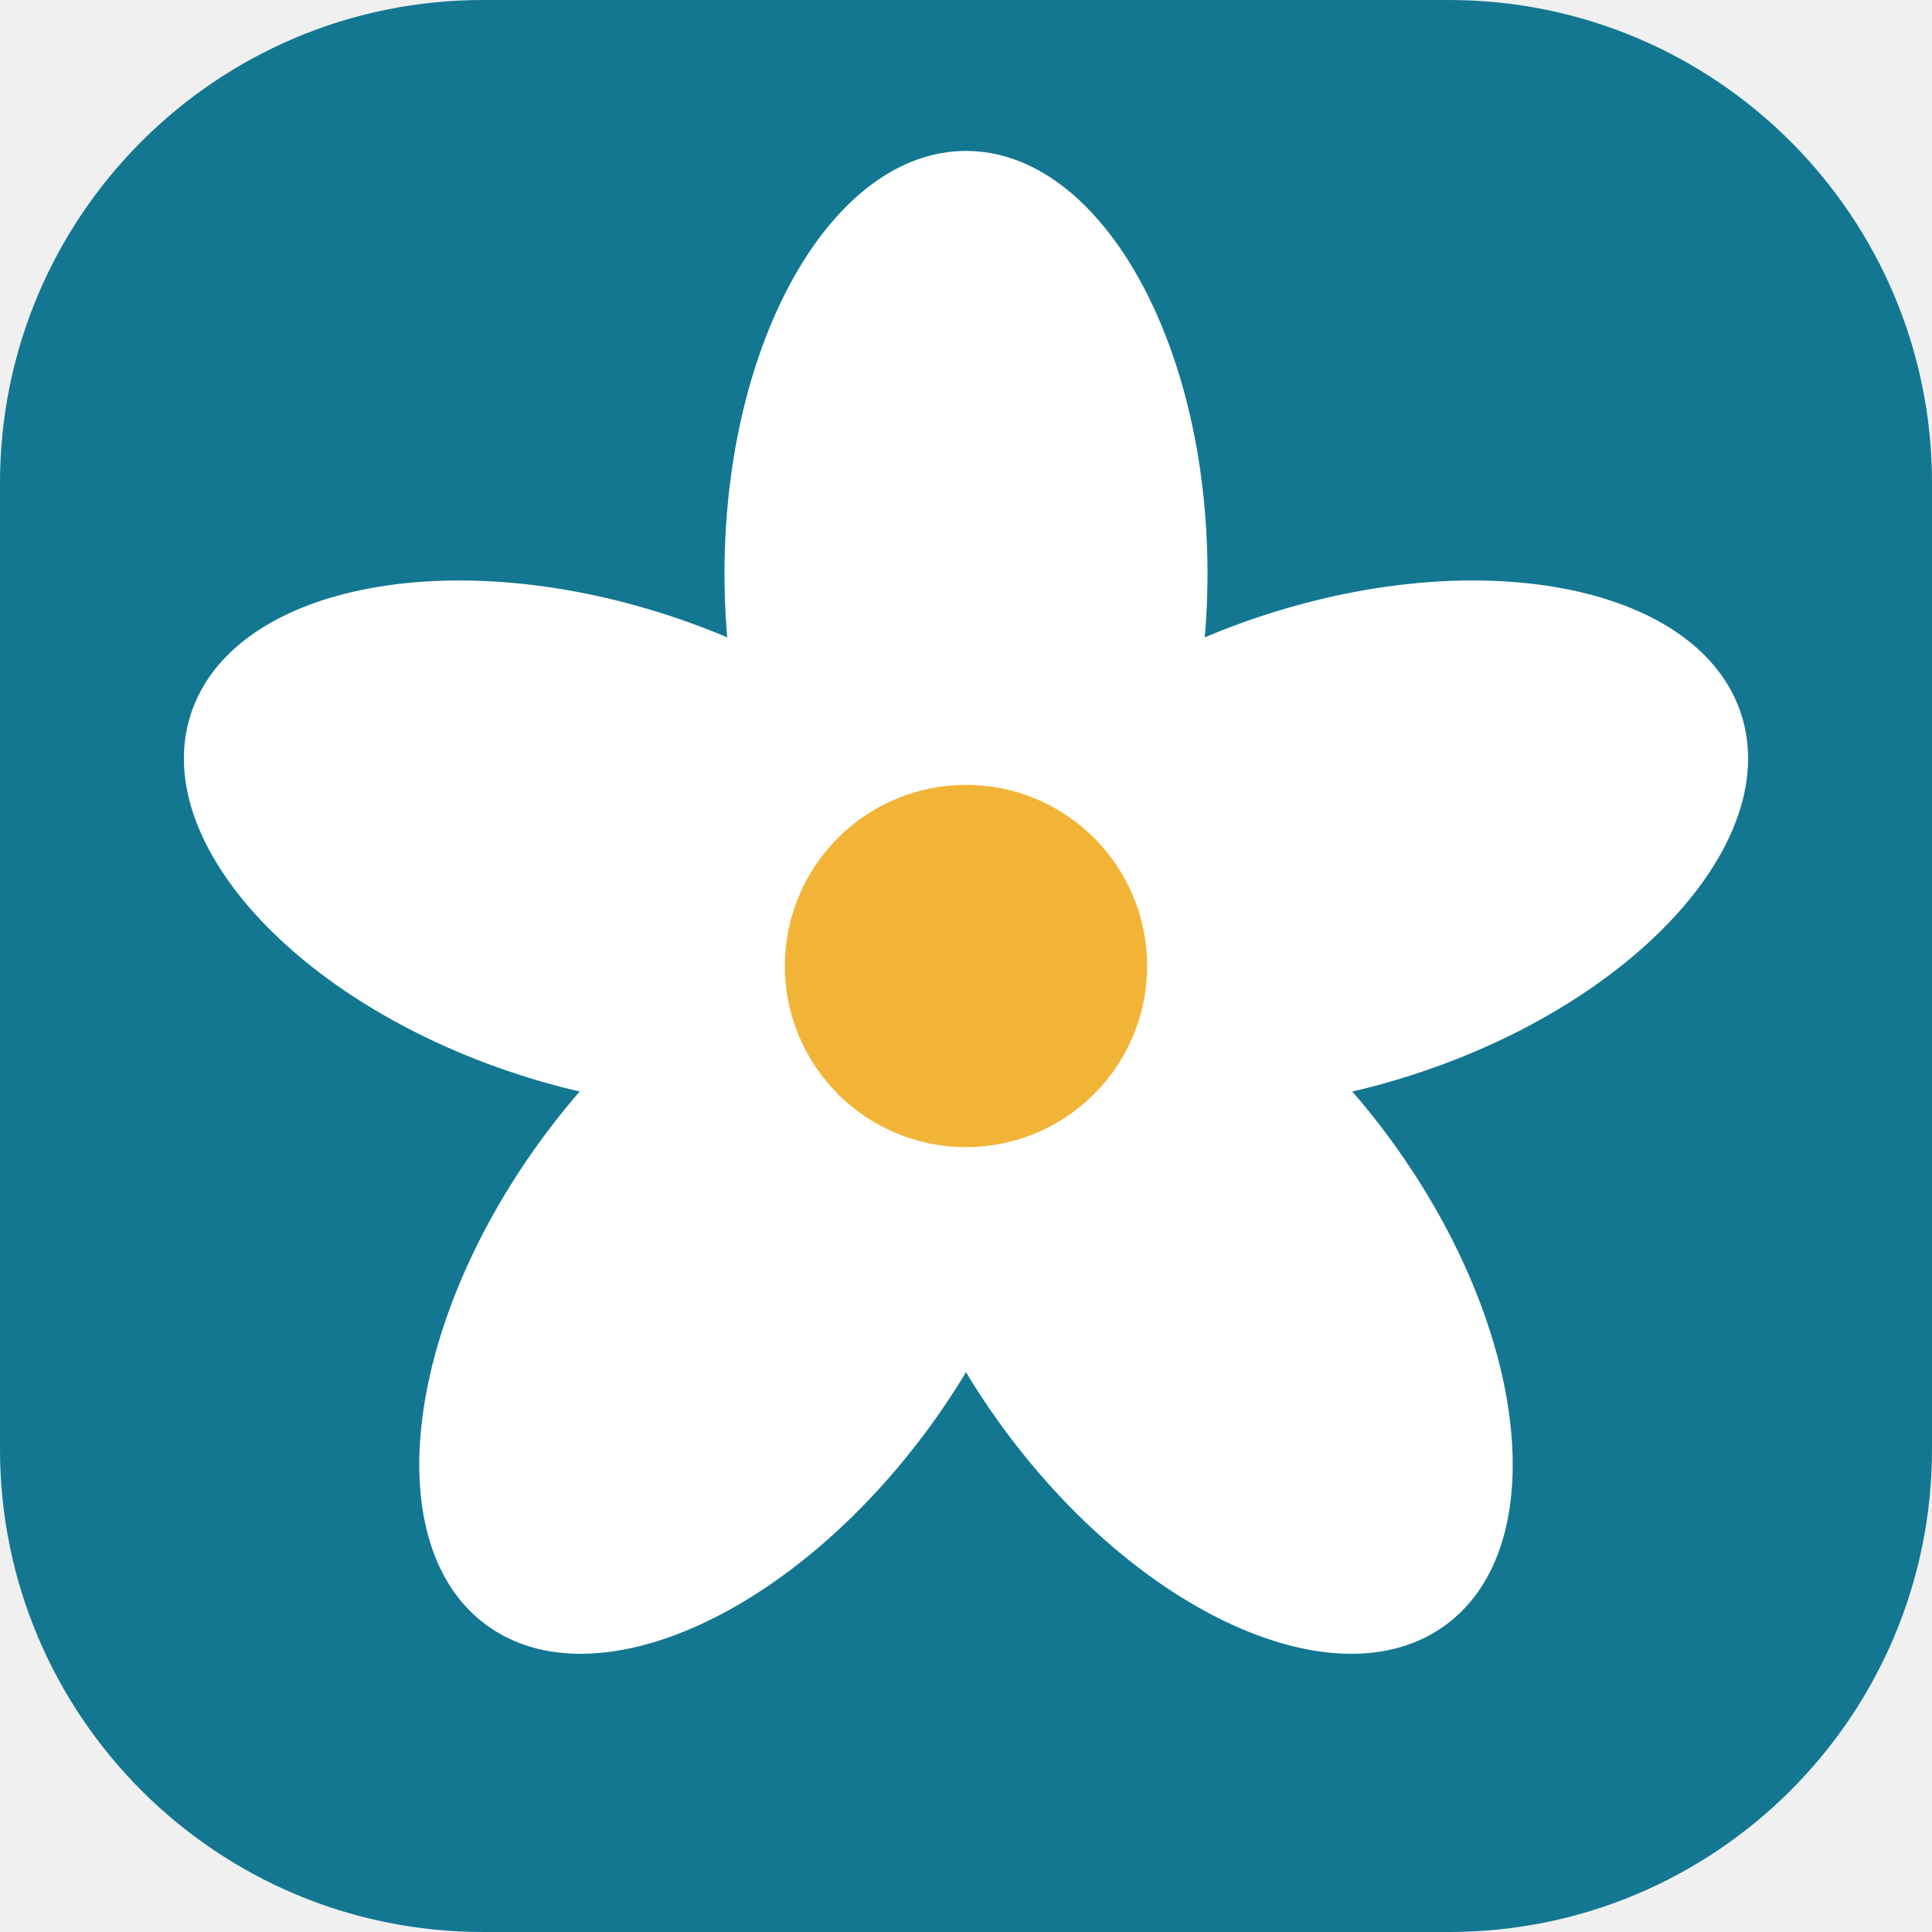
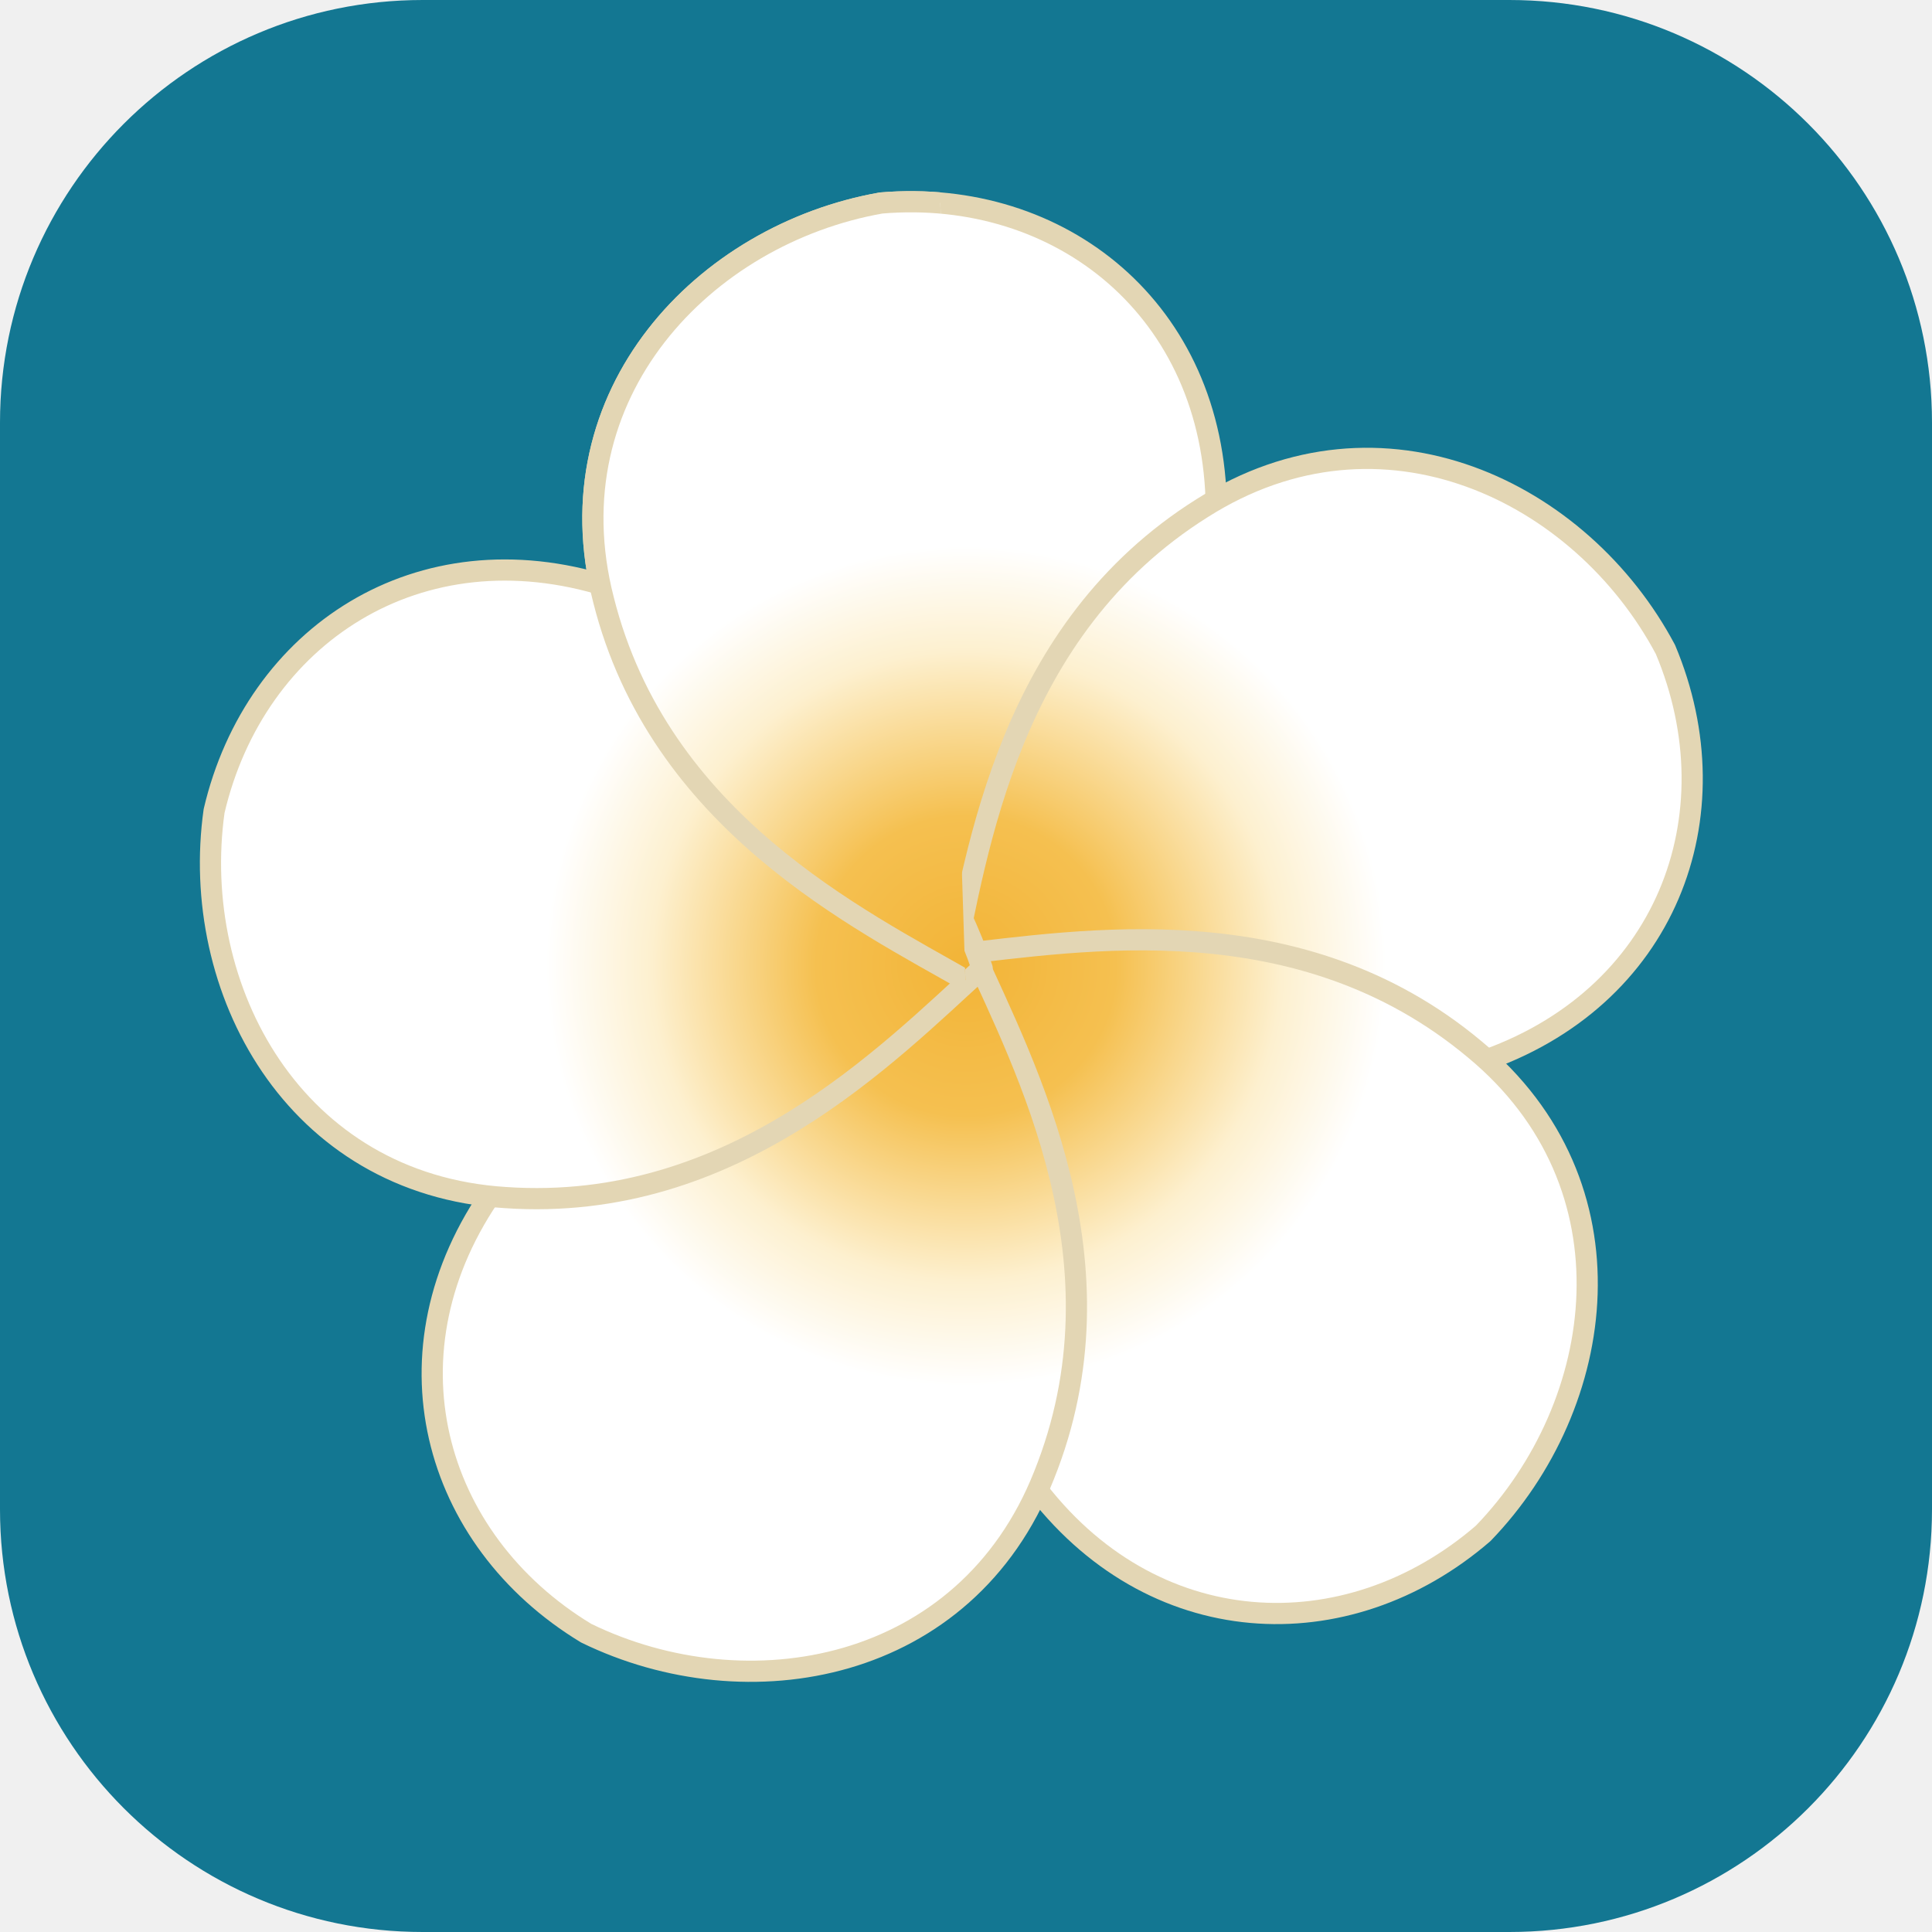
<svg xmlns="http://www.w3.org/2000/svg" viewBox="0 0 64 64">
-   <rect width="64" height="64" rx="16" fill="#137792" />
-   <g transform="translate(32 32)" fill="#ffffff">
-     <ellipse cx="0" cy="-13" rx="8" ry="14" />
-     <ellipse cx="0" cy="-13" rx="8" ry="14" transform="rotate(72)" />
-     <ellipse cx="0" cy="-13" rx="8" ry="14" transform="rotate(144)" />
-     <ellipse cx="0" cy="-13" rx="8" ry="14" transform="rotate(216)" />
-     <ellipse cx="0" cy="-13" rx="8" ry="14" transform="rotate(288)" />
+   <defs>
+     <radialGradient id="pm-c" cx="0" cy="0" r="46" gradientUnits="userSpaceOnUse">
+       <stop offset="0" stop-color="#f2b437" />
+       <stop offset="0.2" stop-color="#f5c050" />
+       <stop offset="0.42" stop-color="#fdf0cf" />
+       <stop offset="0.56" stop-color="#ffffff" />
+     </radialGradient>
+     <path id="pm-p" transform="rotate(-10)" d="M0 1C-6-4-17-12-18-26C-19-39-8-47 3-47C14-46 22-37 20-25C18-13 8-3 0 1Z" />
+     <clipPath id="pm-k">
+       <path d="M0 2L-60-30L-40-60L-2-60Z" />
+     </clipPath>
+   </defs>
+   <rect width="64" height="64" rx="14" fill="#137792" />
+   <g transform="translate(32 32) scale(0.54)" fill="url(#pm-c)" stroke="#e3d6b4" stroke-width="1.3" stroke-linejoin="round">
+     <use href="#pm-p" />
+     <use href="#pm-p" transform="rotate(72)" />
+     <use href="#pm-p" transform="rotate(144)" />
+     <use href="#pm-p" transform="rotate(216)" />
+     <use href="#pm-p" transform="rotate(288)" />
+     <use href="#pm-p" clip-path="url(#pm-k)" />
  </g>
-   <circle cx="32" cy="32" r="6" fill="#f2b437" />
</svg>
